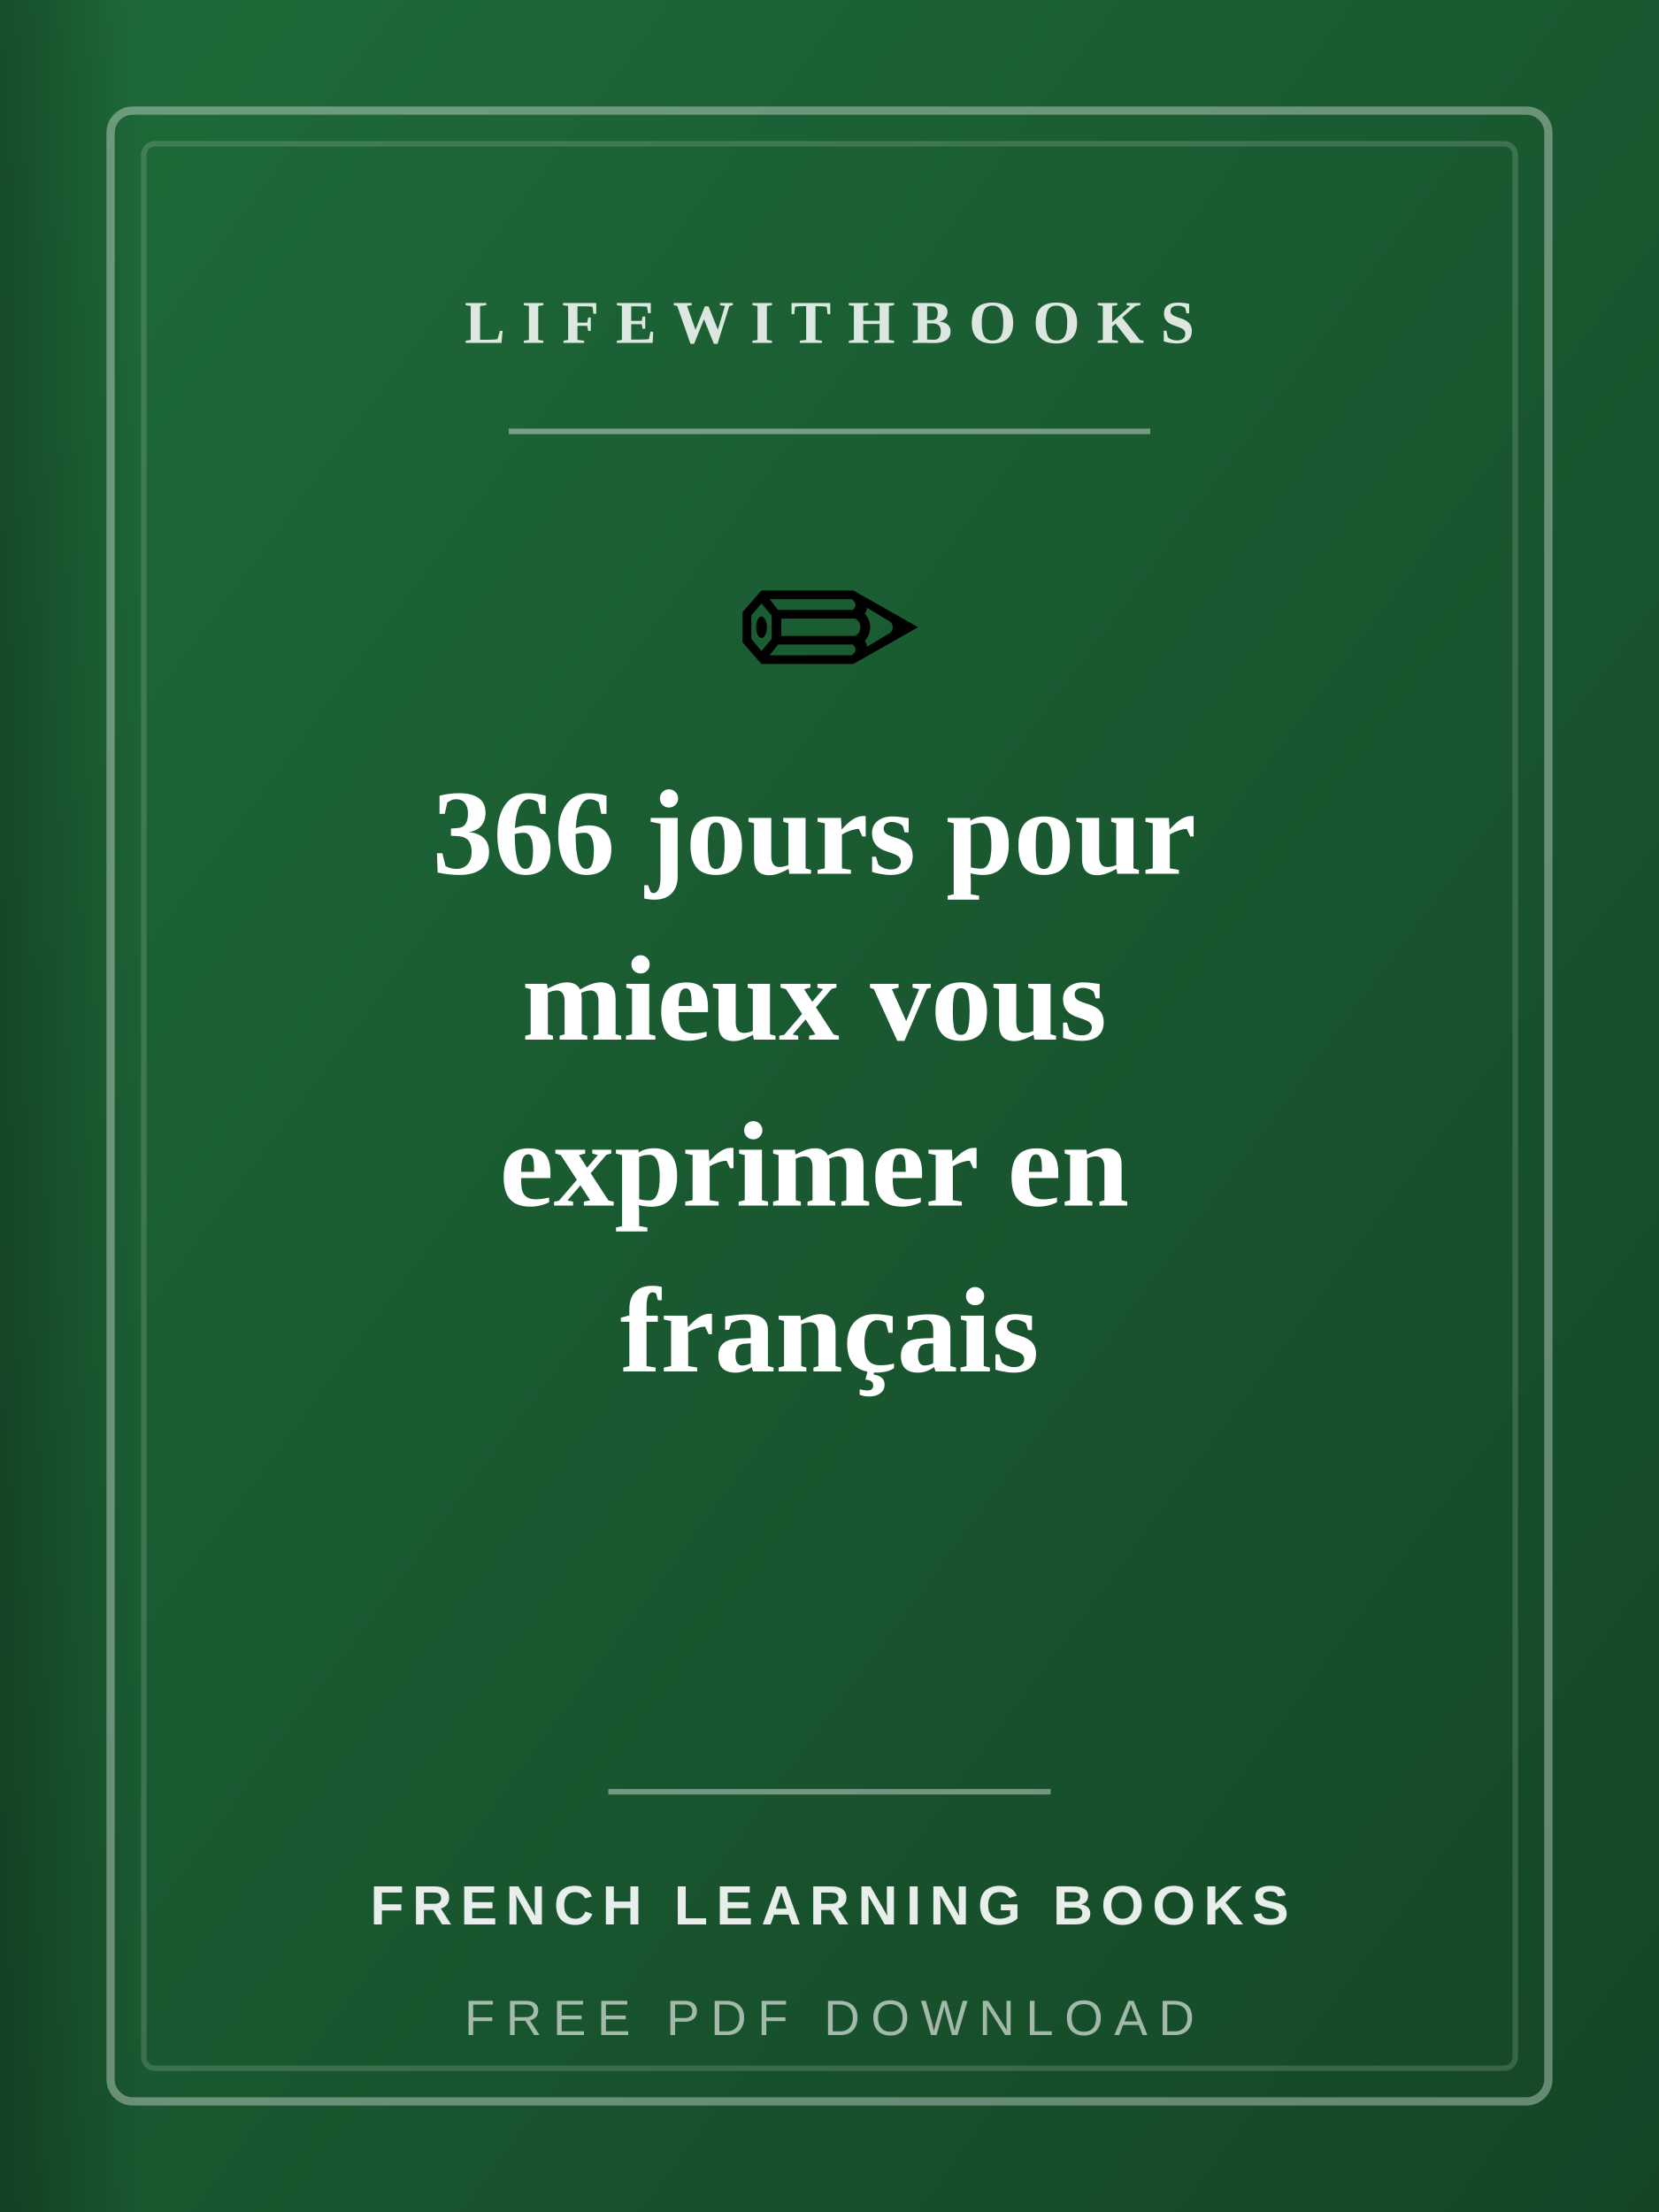
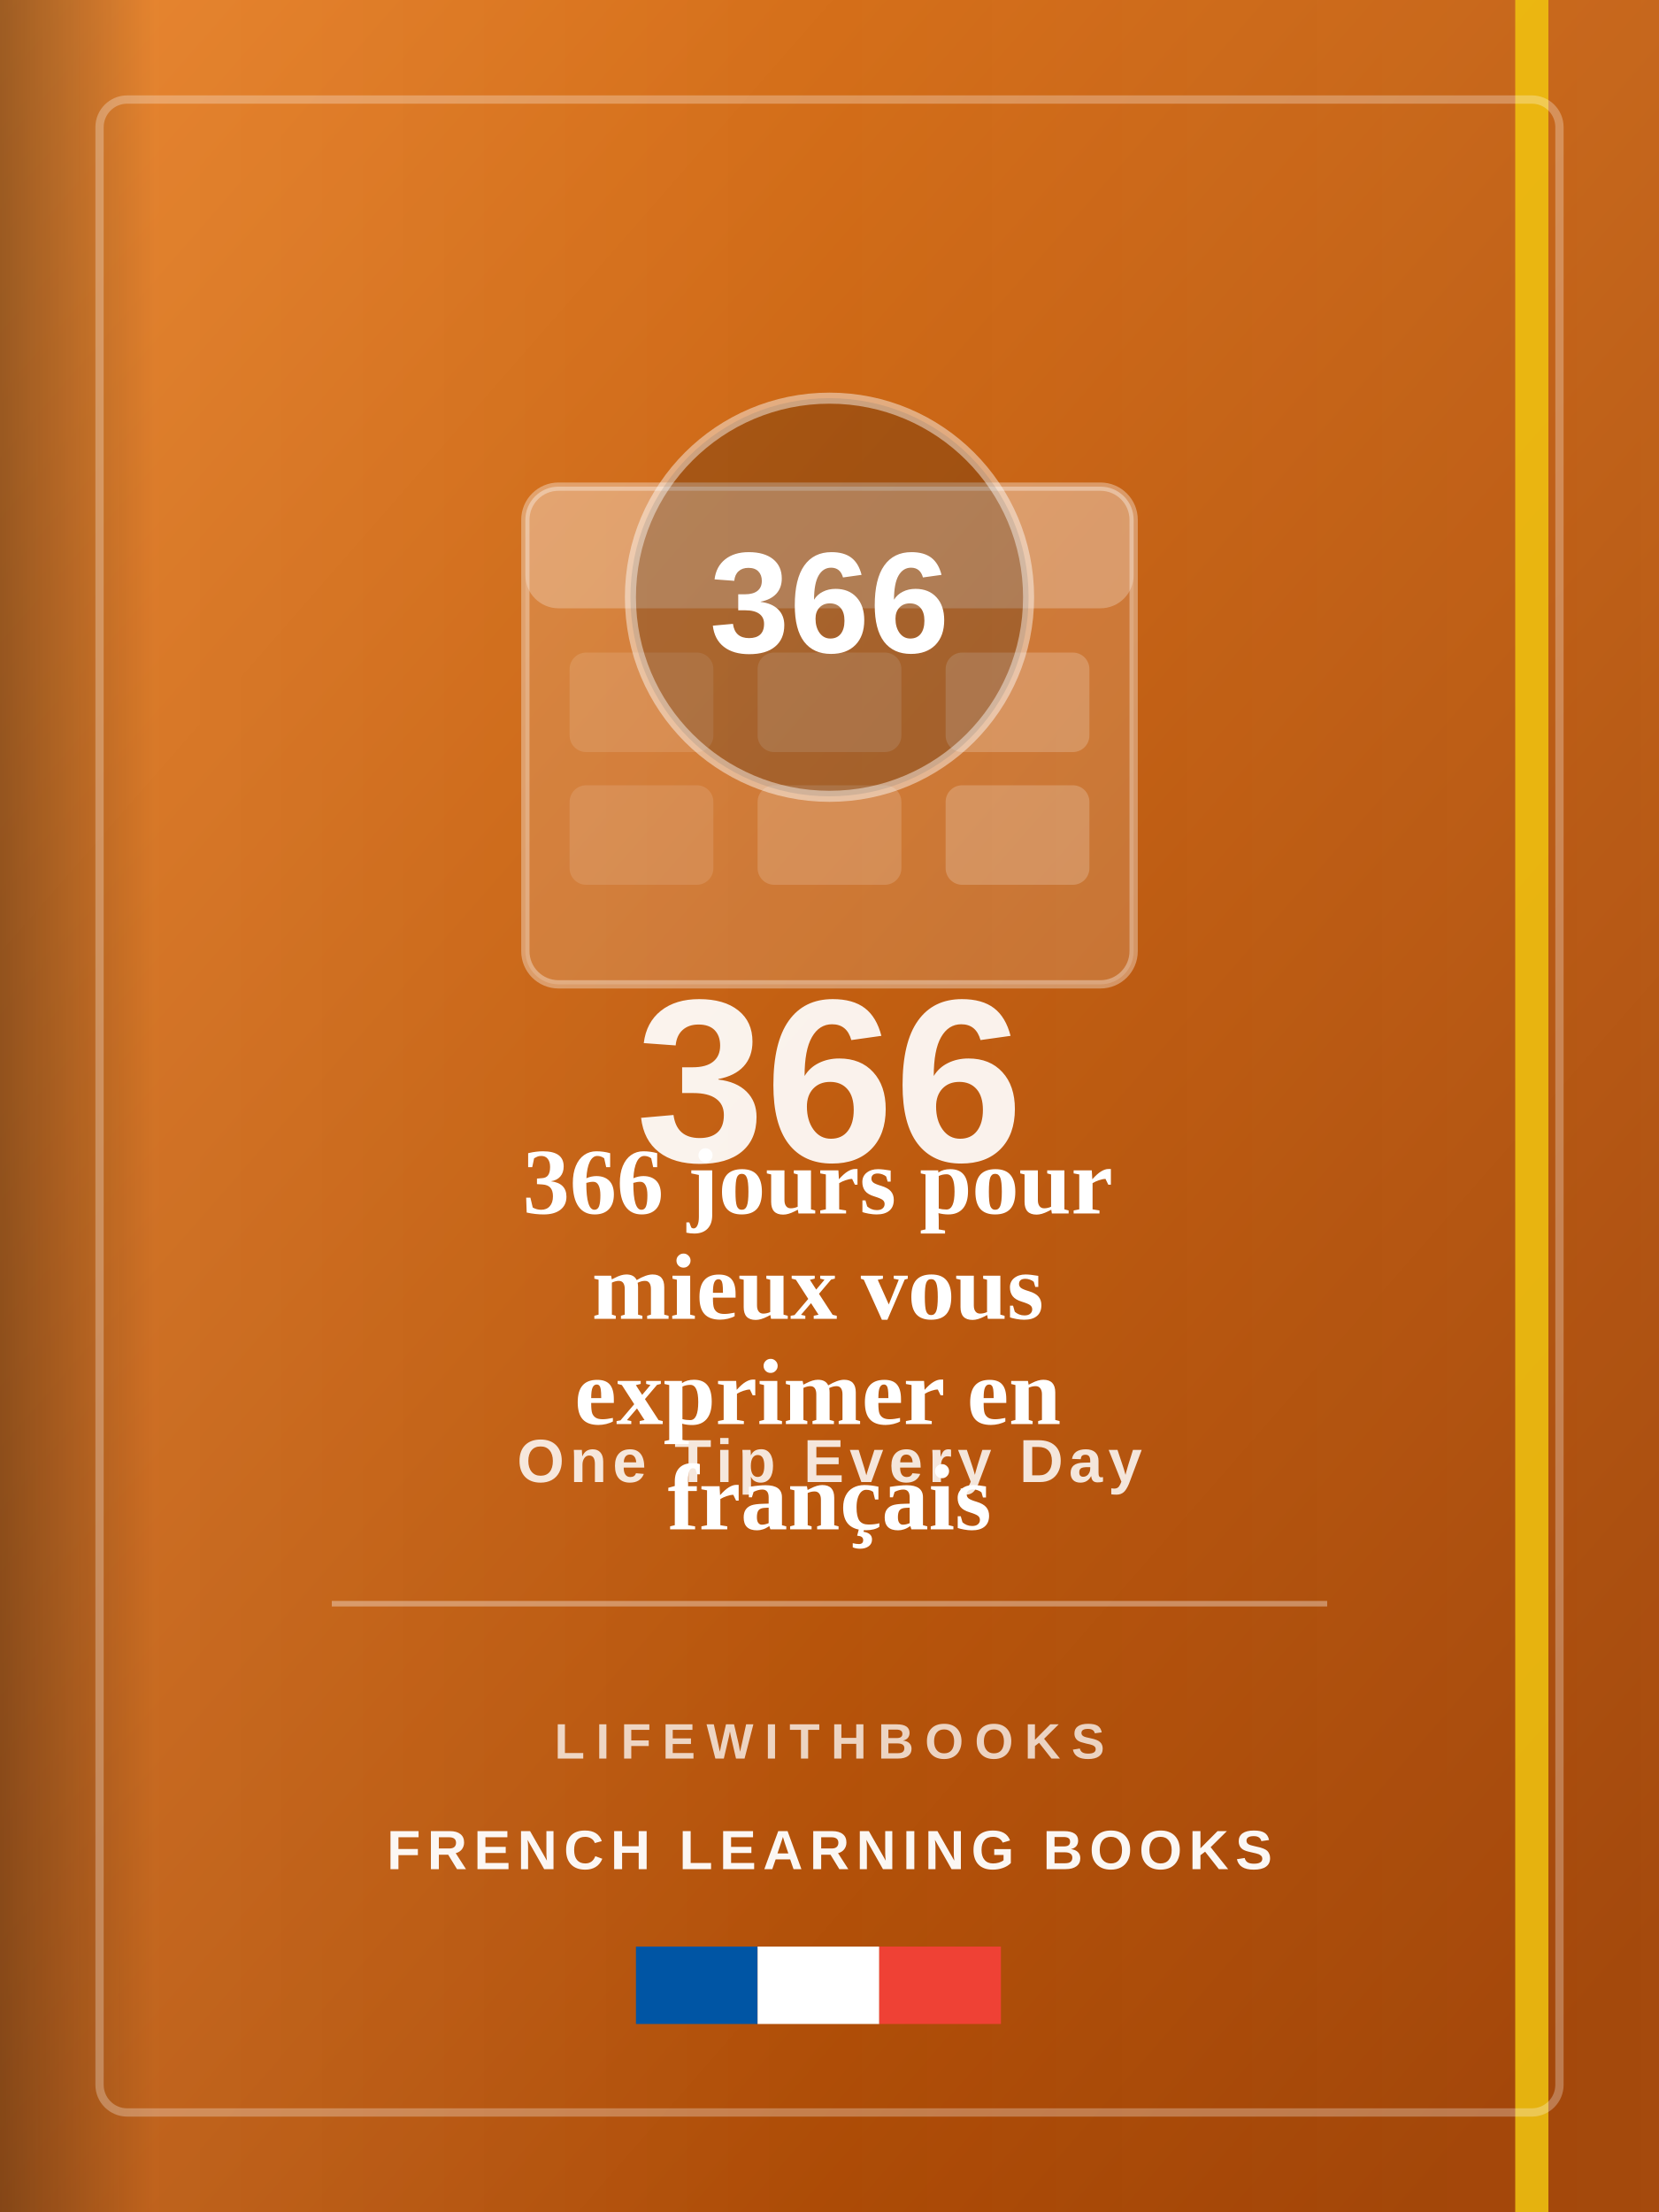
<svg xmlns="http://www.w3.org/2000/svg" viewBox="0 0 300 400" width="300" height="400">
  <defs>
-     <linearGradient id="bg" x1="0" y1="0" x2="1" y2="1">
-       <stop offset="0%" stop-color="#1f6b3a" />
-       <stop offset="100%" stop-color="#144626" />
+     <linearGradient id="bgvarz4r" x1="0" y1="0" x2="0.85" y2="1">
+       <stop offset="0%" stop-color="#e67e22" />
+       <stop offset="100%" stop-color="#a04000" />
    </linearGradient>
-     <linearGradient id="spine" x1="0" y1="0" x2="1" y2="0">
-       <stop offset="0%" stop-color="rgba(0,0,0,0.28)" />
+     <linearGradient id="spinevarz4r" x1="0" y1="0" x2="1" y2="0">
+       <stop offset="0%" stop-color="rgba(0,0,0,0.32)" />
      <stop offset="100%" stop-color="rgba(0,0,0,0)" />
    </linearGradient>
+     <linearGradient id="shinevarz4r" x1="0" y1="0" x2="1" y2="0">
+       <stop offset="0%" stop-color="rgba(255,255,255,0.08)" />
+       <stop offset="50%" stop-color="rgba(255,255,255,0)" />
+       <stop offset="100%" stop-color="rgba(255,255,255,0.05)" />
+     </linearGradient>
+     <marker id="arrowvarz4r" markerWidth="8" markerHeight="8" refX="6" refY="3" orient="auto">
+       <path d="M0,0 L6,3 L0,6 Z" fill="rgba(255,255,255,0.6)" />
+     </marker>
  </defs>
-   <rect width="300" height="400" fill="url(#bg)" />
-   <rect x="0" y="0" width="26" height="400" fill="url(#spine)" />
-   <rect x="20" y="20" width="260" height="360" rx="4" fill="none" stroke="rgba(255,255,255,0.35)" stroke-width="1.5" />
-   <rect x="26" y="26" width="248" height="348" rx="2" fill="none" stroke="rgba(255,255,255,0.15)" stroke-width="1" />
-   <text x="150" y="62" text-anchor="middle" font-family="Georgia, 'Times New Roman', serif" font-size="11" font-weight="700" fill="rgba(255,255,255,0.85)" letter-spacing="3">LIFEWITHBOOKS</text>
-   <line x1="92" y1="78" x2="208" y2="78" stroke="rgba(255,255,255,0.4)" stroke-width="1" />
-   <text x="150" y="128" text-anchor="middle" font-size="40">✏️</text>
-   <text x="150" y="158" text-anchor="middle" font-family="Georgia, 'Times New Roman', serif" font-size="22" font-weight="700" fill="#ffffff">
+   <rect width="300" height="400" fill="url(#bgvarz4r)" />
+   <rect width="300" height="400" fill="url(#shinevarz4r)" />
+   <rect x="0" y="0" width="28" height="400" fill="url(#spinevarz4r)" />
+   <rect x="274" y="0" width="6" height="400" fill="#f1c40f" opacity="0.85" />
+   <rect x="18" y="18" width="264" height="364" rx="5" fill="none" stroke="rgba(255,255,255,0.28)" stroke-width="1.5" />
+   <rect x="95" y="88" width="110" height="90" rx="6" fill="rgba(255,255,255,0.15)" stroke="rgba(255,255,255,0.35)" stroke-width="1.5" />
+   <rect x="95" y="88" width="110" height="22" rx="6" fill="rgba(255,255,255,0.25)" />
+   <rect x="103" y="118" width="26" height="18" rx="3" fill="rgba(255,255,255,0.12)" />
+   <rect x="137" y="118" width="26" height="18" rx="3" fill="rgba(255,255,255,0.16)" />
+   <rect x="171" y="118" width="26" height="18" rx="3" fill="rgba(255,255,255,0.2)" />
+   <rect x="103" y="142" width="26" height="18" rx="3" fill="rgba(255,255,255,0.12)" />
+   <rect x="137" y="142" width="26" height="18" rx="3" fill="rgba(255,255,255,0.16)" />
+   <rect x="171" y="142" width="26" height="18" rx="3" fill="rgba(255,255,255,0.2)" />
+   <circle cx="150" cy="108" r="36" fill="rgba(0,0,0,0.2)" stroke="rgba(255,255,255,0.45)" stroke-width="2" />
+   <text x="150" y="118" text-anchor="middle" font-family="Arial" font-size="26" font-weight="800" fill="#ffffff">366</text>
+   <text x="150" y="210" text-anchor="middle" font-family="Arial" font-size="42" font-weight="800" fill="rgba(255,255,255,0.92)">366</text>
+   <text x="150" y="219.44" text-anchor="middle" font-family="Georgia, 'Times New Roman', serif" font-size="17" font-weight="700" fill="#ffffff">
    <tspan x="150" dy="0" text-anchor="middle">366 jours pour</tspan>
-     <tspan x="150" dy="30" text-anchor="middle">mieux vous</tspan>
-     <tspan x="150" dy="30" text-anchor="middle">exprimer en</tspan>
-     <tspan x="150" dy="30" text-anchor="middle">français</tspan>
+     <tspan x="150" dy="19.04" text-anchor="middle">mieux vous</tspan>
+     <tspan x="150" dy="19.04" text-anchor="middle">exprimer en</tspan>
+     <tspan x="150" dy="19.04" text-anchor="middle">français</tspan>
  </text>
-   <line x1="110" y1="324" x2="190" y2="324" stroke="rgba(255,255,255,0.4)" stroke-width="1" />
-   <text x="150" y="348" text-anchor="middle" font-family="Arial, Helvetica, sans-serif" font-size="10" font-weight="700" fill="rgba(255,255,255,0.9)" letter-spacing="1.5">FRENCH LEARNING BOOKS</text>
-   <text x="150" y="368" text-anchor="middle" font-family="Arial, Helvetica, sans-serif" font-size="9" fill="rgba(255,255,255,0.6)" letter-spacing="2">FREE PDF DOWNLOAD</text>
+   <text x="150" y="268" text-anchor="middle" font-family="Arial, Helvetica, sans-serif" font-size="11" font-weight="600" fill="rgba(255,255,255,0.85)" letter-spacing="1">One Tip Every Day</text>
+   <line x1="60" y1="290" x2="240" y2="290" stroke="rgba(255,255,255,0.35)" stroke-width="1" />
+   <text x="150" y="318" text-anchor="middle" font-family="Arial, Helvetica, sans-serif" font-size="9" font-weight="700" fill="rgba(255,255,255,0.75)" letter-spacing="2">LIFEWITHBOOKS</text>
+   <text x="150" y="338" text-anchor="middle" font-family="Arial, Helvetica, sans-serif" font-size="10" font-weight="700" fill="rgba(255,255,255,0.95)" letter-spacing="1.2">FRENCH LEARNING BOOKS</text>
+   <rect x="115" y="352" width="22" height="14" fill="#0055A4" />
+   <rect x="137" y="352" width="22" height="14" fill="#ffffff" />
+   <rect x="159" y="352" width="22" height="14" fill="#EF4135" />
</svg>
